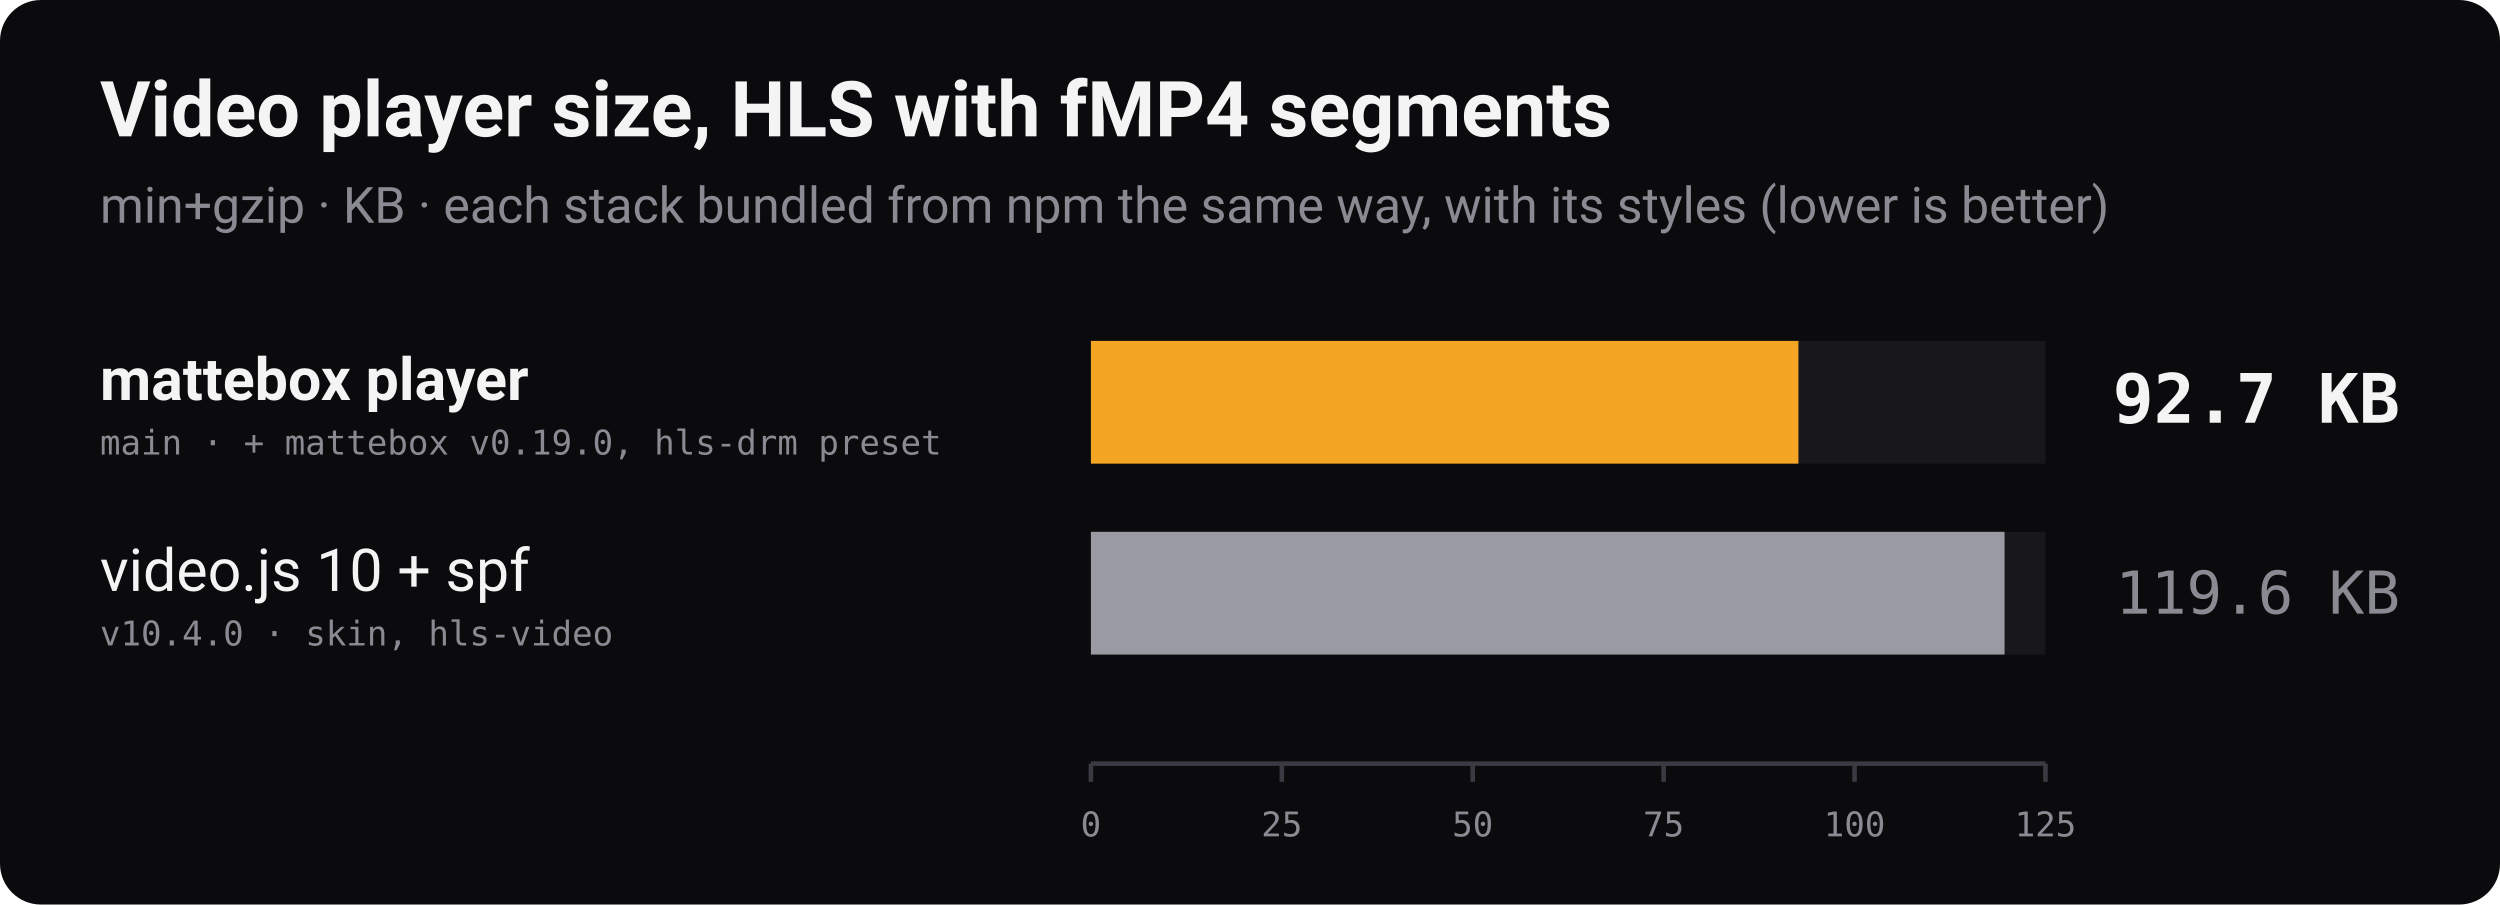
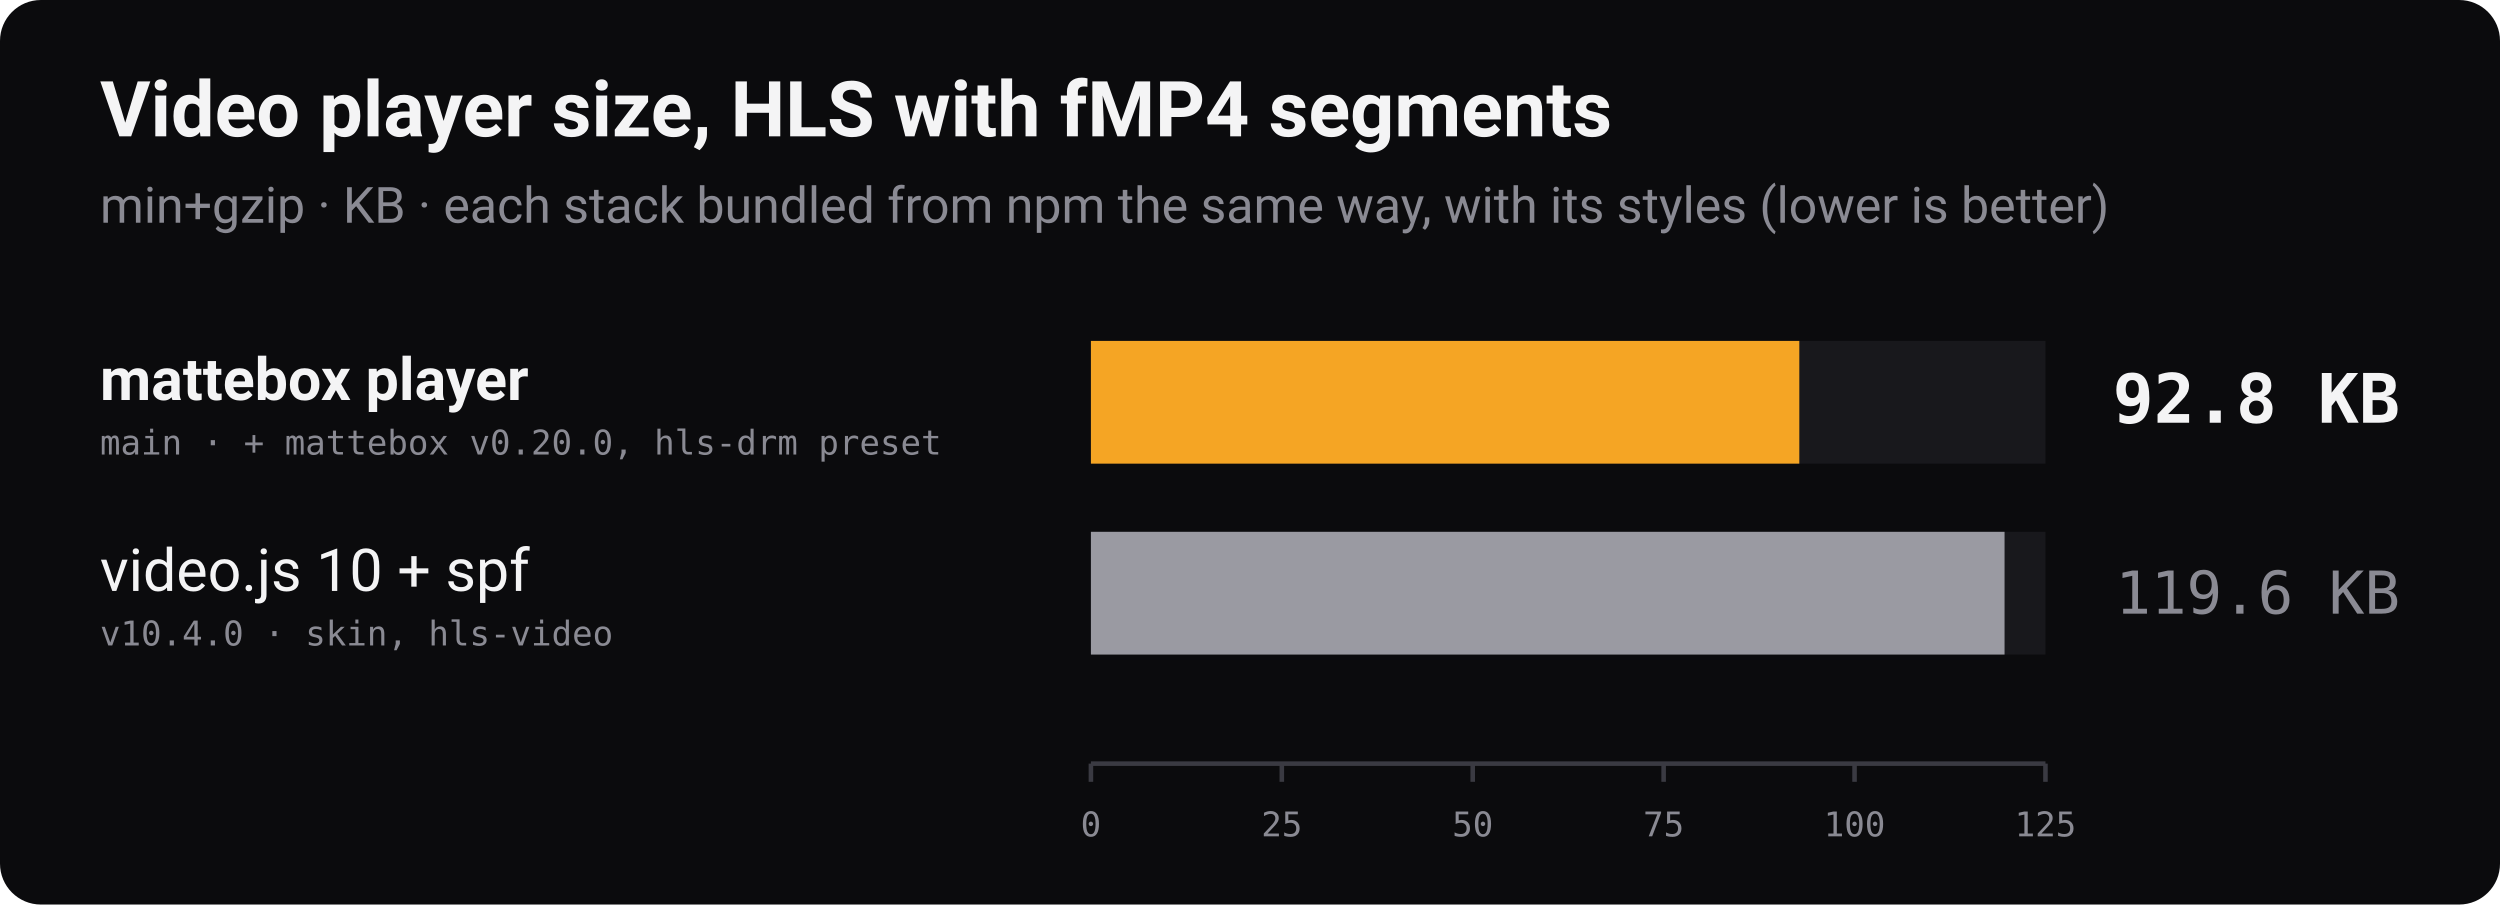
<svg xmlns="http://www.w3.org/2000/svg" width="1100" height="398" viewBox="0 0 1100 398" role="img" aria-label="Bundle size of video players with HLS playback of fMP4 segments, min+gzip, lower is better">
  <rect width="1100" height="398" rx="18" fill="#0b0b0d" />
  <text x="44" y="60" font-family="-apple-system, 'Segoe UI', Roboto, Helvetica, Arial, sans-serif" font-size="34" font-weight="700" fill="#f4f4f5">Video player size, HLS with fMP4 segments</text>
  <text x="44" y="98" font-family="-apple-system, 'Segoe UI', Roboto, Helvetica, Arial, sans-serif" font-size="22" fill="#8a8a93">min+gzip · KB · each stack bundled from npm the same way, with its styles (lower is better)</text>
  <text x="44" y="176" font-family="-apple-system, 'Segoe UI', Roboto, Helvetica, Arial, sans-serif" font-size="26" font-weight="700" fill="#f4f4f5">mattebox player</text>
-   <text x="44" y="200" font-family="ui-monospace, 'SF Mono', Menlo, Consolas, monospace" font-size="15" fill="#8a8a93">main · + mattebox v0.19.0, hls-drm preset</text>
+   <text x="44" y="200" font-family="ui-monospace, 'SF Mono', Menlo, Consolas, monospace" font-size="15" fill="#8a8a93">main · + mattebox v0.20.0, hls-drm preset</text>
  <rect x="480" y="150" width="420" height="54" fill="#18181c" />
-   <rect x="480" y="150" width="311.3" height="54" fill="#f5a524" />
-   <text x="1056" y="186" text-anchor="end" font-family="ui-monospace, 'SF Mono', Menlo, Consolas, monospace" font-size="30" font-weight="700" fill="#f4f4f5">92.7 KB</text>
+   <rect x="480" y="150" width="311.7" height="54" fill="#f5a524" />
+   <text x="1056" y="186" text-anchor="end" font-family="ui-monospace, 'SF Mono', Menlo, Consolas, monospace" font-size="30" font-weight="700" fill="#f4f4f5">92.8 KB</text>
  <text x="44" y="260" font-family="-apple-system, 'Segoe UI', Roboto, Helvetica, Arial, sans-serif" font-size="26" font-weight="400" fill="#f4f4f5">video.js 10 + spf</text>
  <text x="44" y="284" font-family="ui-monospace, 'SF Mono', Menlo, Consolas, monospace" font-size="15" fill="#8a8a93">v10.4.0 · skin, hls-video</text>
  <rect x="480" y="234" width="420" height="54" fill="#18181c" />
  <rect x="480" y="234" width="402.0" height="54" fill="#9a9aa2" />
  <text x="1056" y="270" text-anchor="end" font-family="ui-monospace, 'SF Mono', Menlo, Consolas, monospace" font-size="26" font-weight="400" fill="#8a8a93">119.6 KB</text>
  <line x1="480" y1="336" x2="900" y2="336" stroke="#3a3a42" stroke-width="2" />
  <line x1="480.0" y1="336" x2="480.0" y2="344" stroke="#3a3a42" stroke-width="2" />
  <text x="480.0" y="368" text-anchor="middle" font-family="ui-monospace, 'SF Mono', Menlo, Consolas, monospace" font-size="15" fill="#8a8a93">0</text>
  <line x1="564.0" y1="336" x2="564.0" y2="344" stroke="#3a3a42" stroke-width="2" />
  <text x="564.0" y="368" text-anchor="middle" font-family="ui-monospace, 'SF Mono', Menlo, Consolas, monospace" font-size="15" fill="#8a8a93">25</text>
  <line x1="648.0" y1="336" x2="648.0" y2="344" stroke="#3a3a42" stroke-width="2" />
  <text x="648.0" y="368" text-anchor="middle" font-family="ui-monospace, 'SF Mono', Menlo, Consolas, monospace" font-size="15" fill="#8a8a93">50</text>
  <line x1="732.0" y1="336" x2="732.0" y2="344" stroke="#3a3a42" stroke-width="2" />
  <text x="732.0" y="368" text-anchor="middle" font-family="ui-monospace, 'SF Mono', Menlo, Consolas, monospace" font-size="15" fill="#8a8a93">75</text>
  <line x1="816.0" y1="336" x2="816.0" y2="344" stroke="#3a3a42" stroke-width="2" />
  <text x="816.0" y="368" text-anchor="middle" font-family="ui-monospace, 'SF Mono', Menlo, Consolas, monospace" font-size="15" fill="#8a8a93">100</text>
  <line x1="900.0" y1="336" x2="900.0" y2="344" stroke="#3a3a42" stroke-width="2" />
  <text x="900.0" y="368" text-anchor="middle" font-family="ui-monospace, 'SF Mono', Menlo, Consolas, monospace" font-size="15" fill="#8a8a93">125</text>
</svg>
